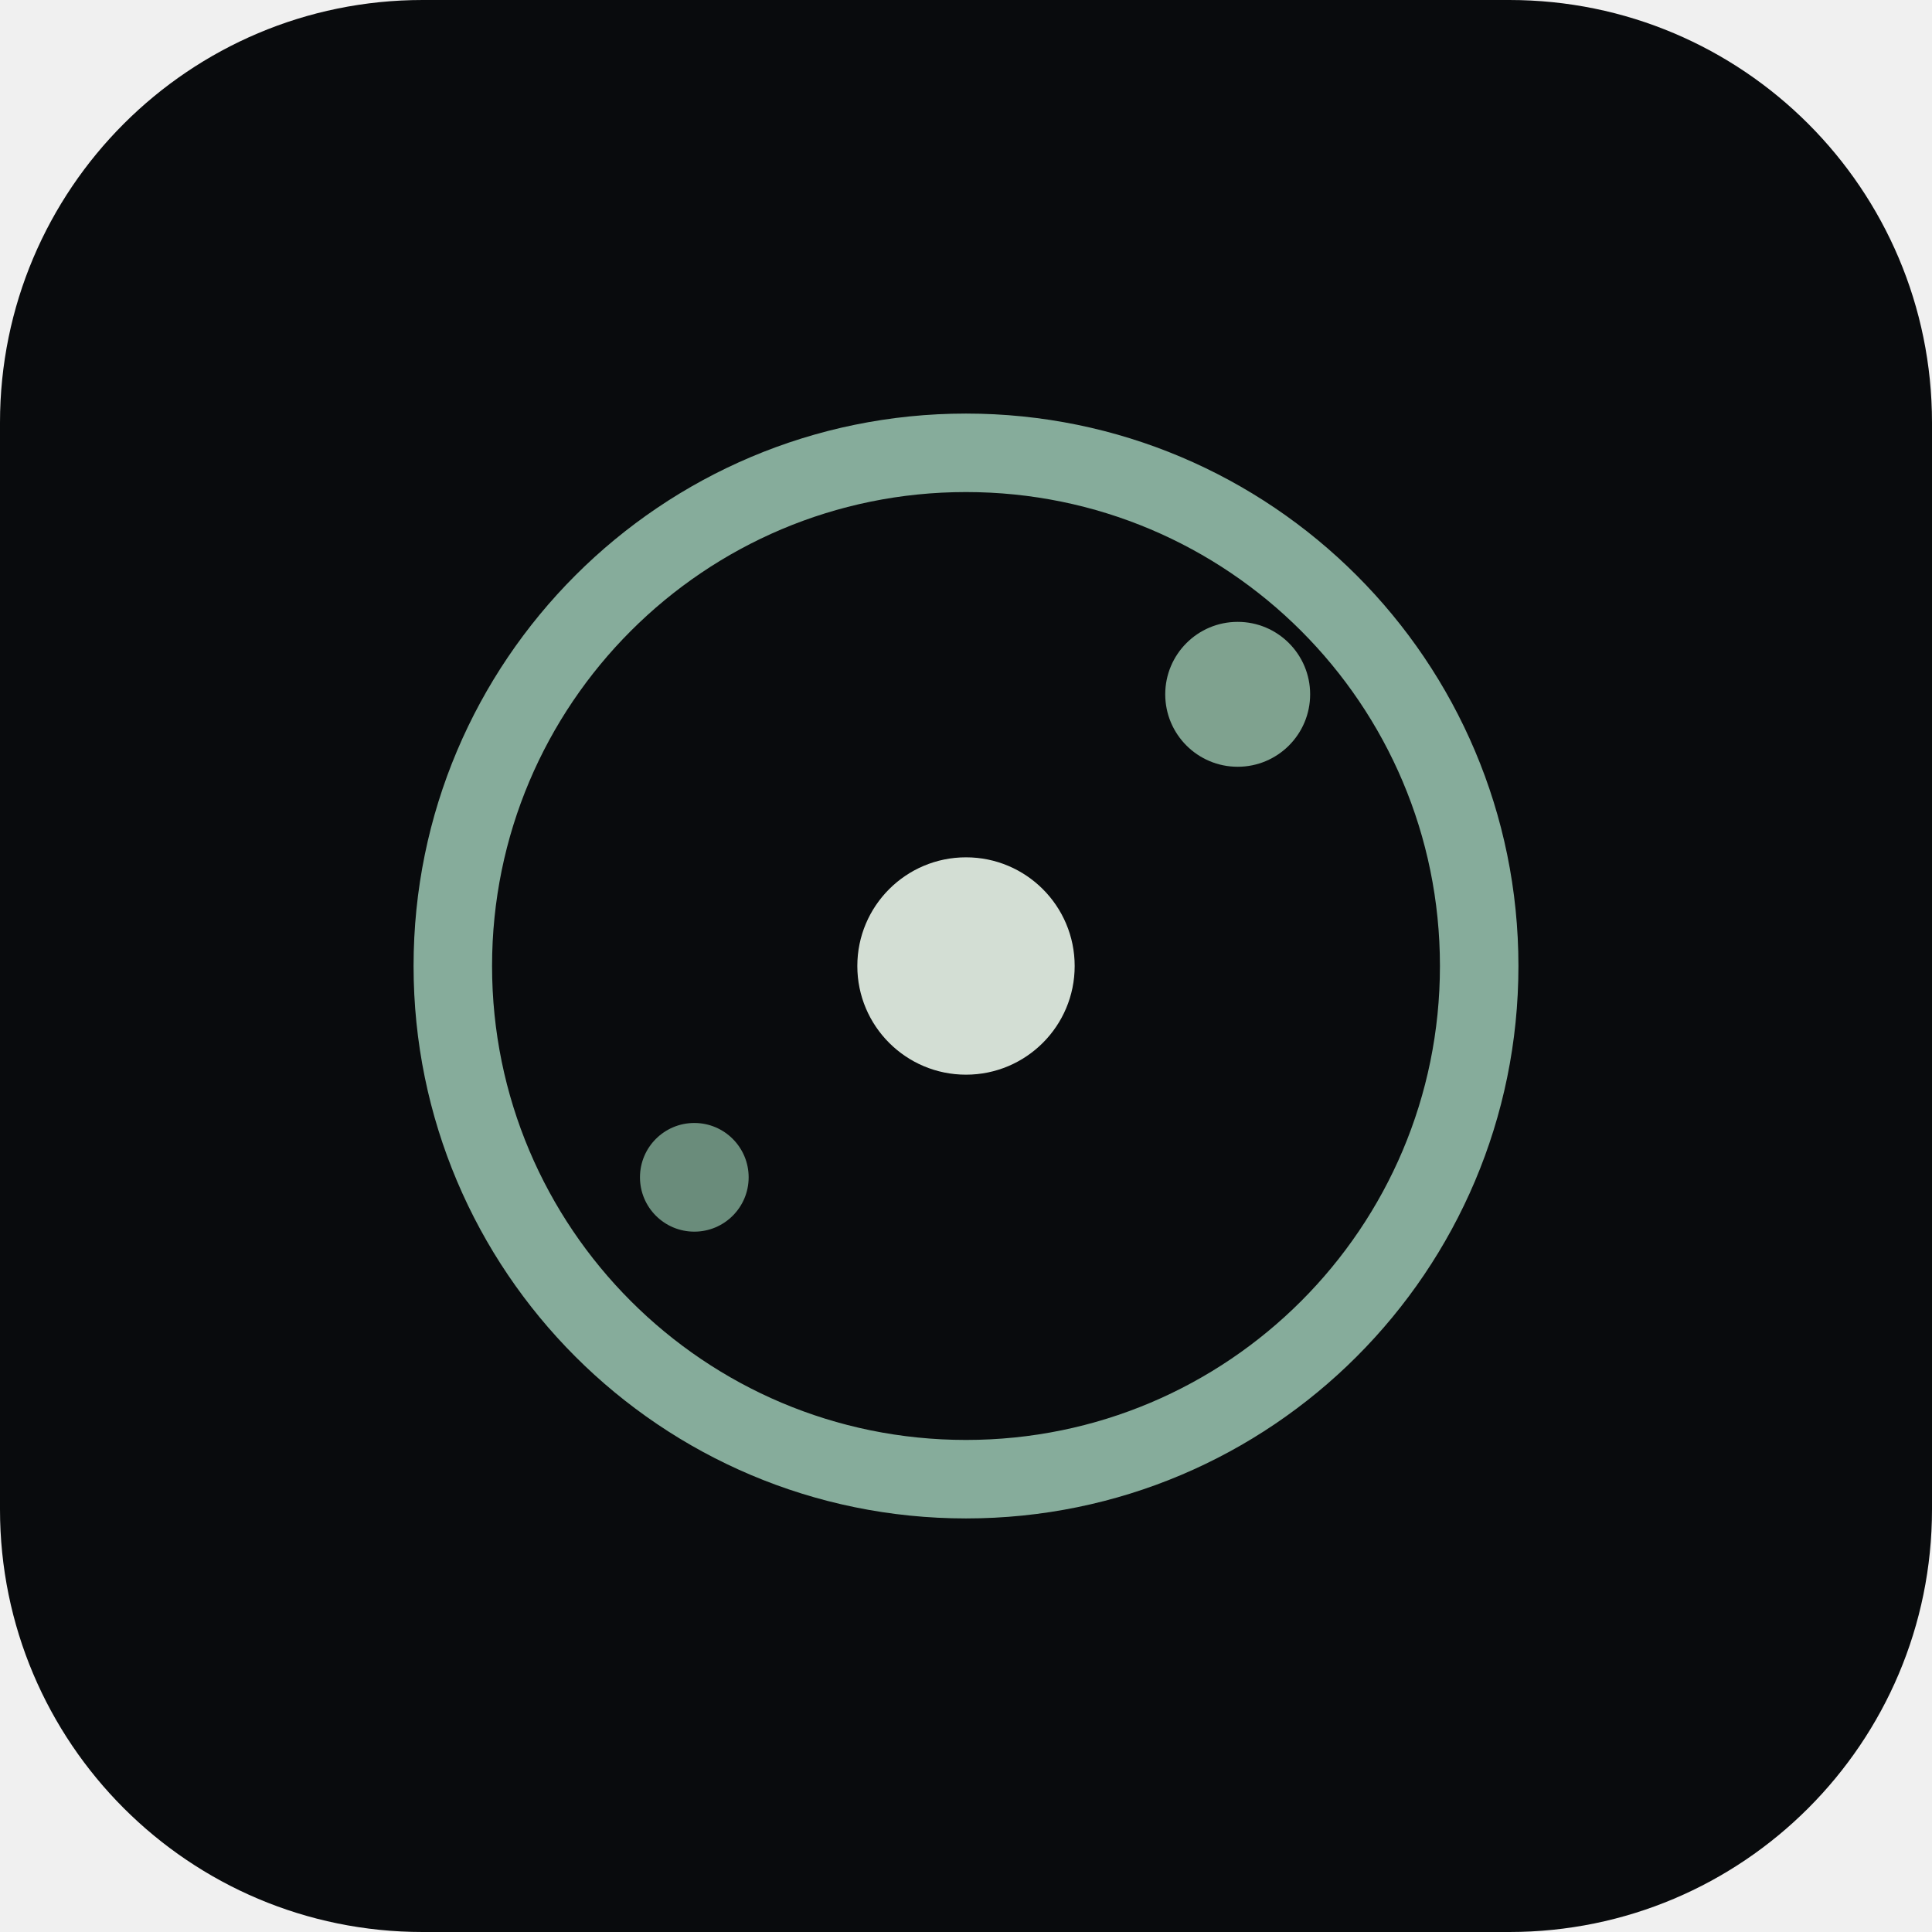
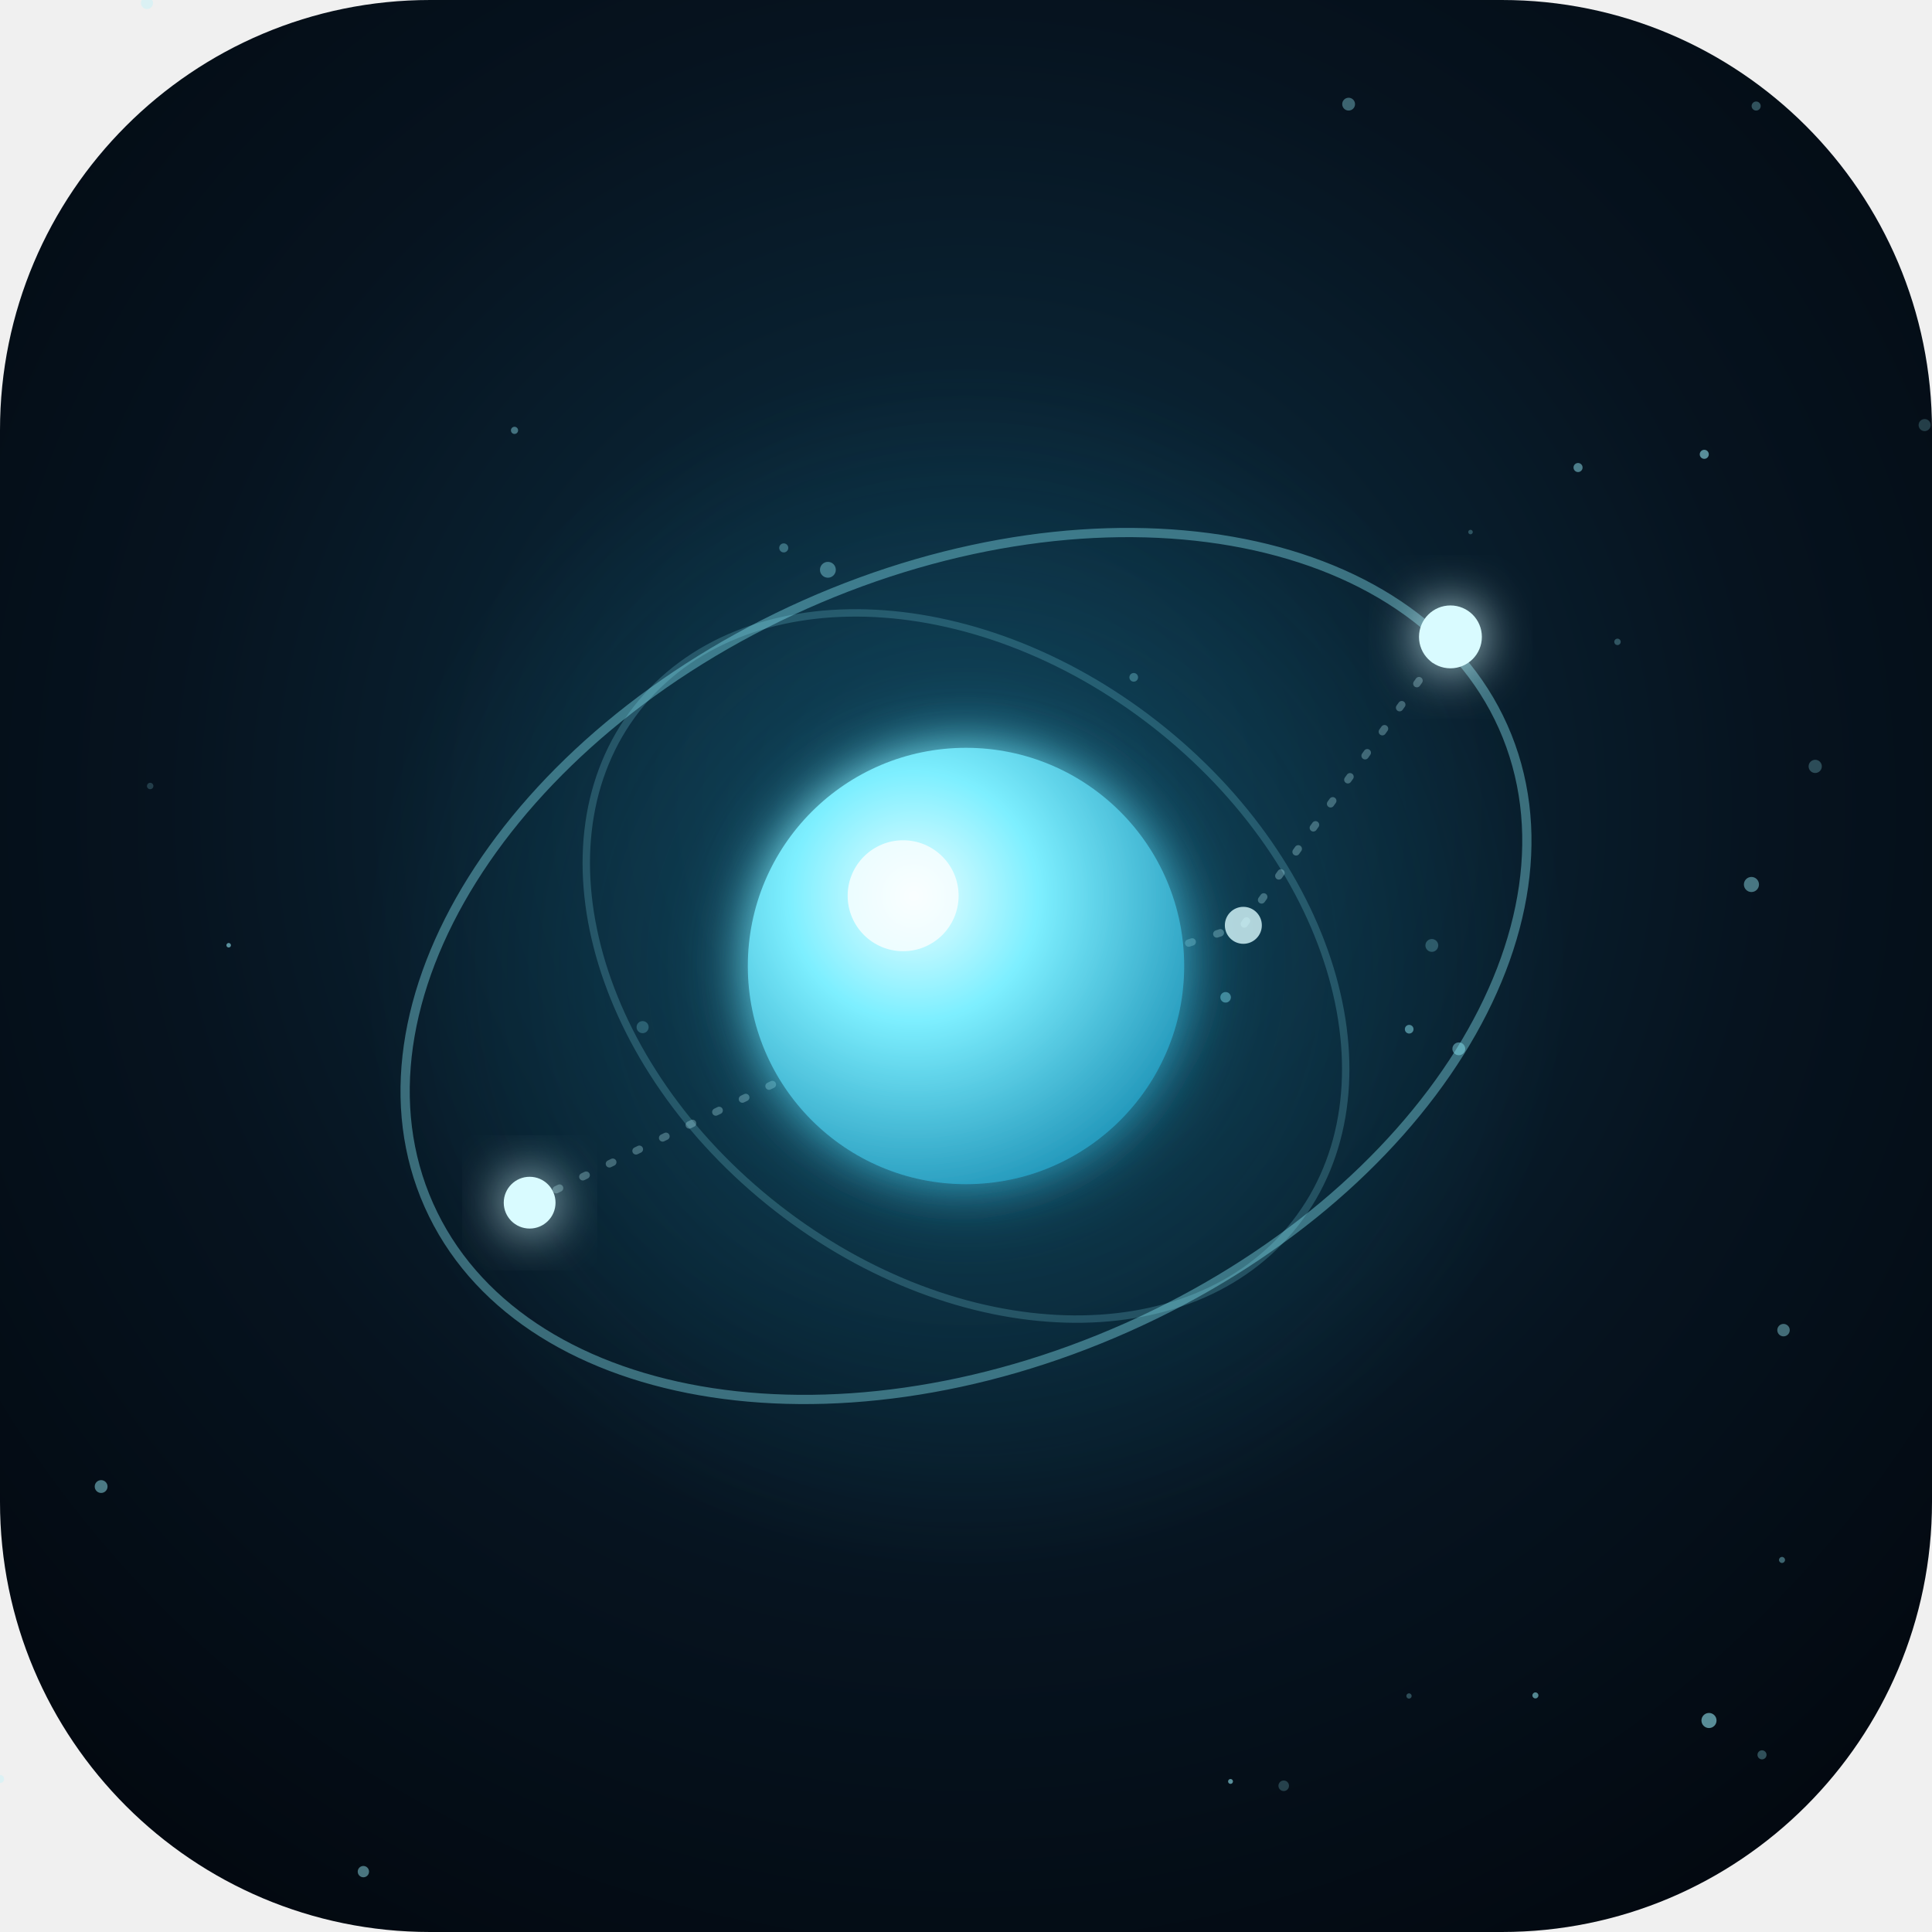
- <svg xmlns="http://www.w3.org/2000/svg" viewBox="0 0 64 64">
-   <rect width="64" height="64" rx="14" fill="#090b0d" />
-   <circle cx="32" cy="32" r="17" fill="none" stroke="#86ac9b" stroke-width="2.6" />
-   <circle cx="32" cy="32" r="3.6" fill="#d3ded4" />
-   <circle cx="41" cy="23" r="2.4" fill="#7fa28f" />
-   <circle cx="23" cy="39" r="1.8" fill="#6a8c7b" />
+ <svg xmlns="http://www.w3.org/2000/svg" width="1024" height="1024" viewBox="0 0 1024 1024">
+   <defs>
+     <radialGradient id="sea" cx="50%" cy="42%" r="75%">
+       <stop offset="0" stop-color="#0d3347" />
+       <stop offset=".55" stop-color="#06131f" />
+       <stop offset="1" stop-color="#02060c" />
+     </radialGradient>
+     <radialGradient id="halo">
+       <stop offset="0" stop-color="#3fd6f0" stop-opacity=".55" />
+       <stop offset=".5" stop-color="#1b8fb0" stop-opacity=".16" />
+       <stop offset="1" stop-color="#1b8fb0" stop-opacity="0" />
+     </radialGradient>
+     <radialGradient id="cell" cx="38%" cy="34%" r="75%">
+       <stop offset="0" stop-color="#eafdff" />
+       <stop offset=".38" stop-color="#7defff" />
+       <stop offset="1" stop-color="#1a8fb4" />
+     </radialGradient>
+     <filter id="bloom" x="-80%" y="-80%" width="260%" height="260%">
+       <feGaussianBlur stdDeviation="14" result="b" />
+       <feMerge>
+         <feMergeNode in="b" />
+         <feMergeNode in="SourceGraphic" />
+       </feMerge>
+     </filter>
+   </defs>
+   <rect width="1024" height="1024" rx="228" fill="url(#sea)" />
+   <circle cx="0.1" cy="942.9" r="2.1" fill="#9cf3ff" opacity="0.24" />
+   <circle cx="746.9" cy="545.5" r="2.3" fill="#9cf3ff" opacity="0.49" />
+   <circle cx="773.2" cy="555.9" r="3.4" fill="#9cf3ff" opacity="0.44" />
+   <circle cx="836.4" cy="247.8" r="2.4" fill="#9cf3ff" opacity="0.47" />
+   <circle cx="714.8" cy="55.2" r="3.4" fill="#9cf3ff" opacity="0.36" />
+   <circle cx="944.5" cy="826.8" r="1.6" fill="#9cf3ff" opacity="0.38" />
+   <circle cx="945.3" cy="705.0" r="3.3" fill="#9cf3ff" opacity="0.41" />
+   <circle cx="933.9" cy="930.1" r="2.4" fill="#9cf3ff" opacity="0.30" />
+   <circle cx="857.3" cy="340.2" r="1.7" fill="#9cf3ff" opacity="0.28" />
+   <circle cx="438.8" cy="302.0" r="4.2" fill="#9cf3ff" opacity="0.40" />
+   <circle cx="746.8" cy="898.9" r="1.4" fill="#9cf3ff" opacity="0.27" />
+   <circle cx="574.1" cy="521.0" r="2.5" fill="#9cf3ff" opacity="0.24" />
+   <circle cx="930.8" cy="56.2" r="2.4" fill="#9cf3ff" opacity="0.30" />
+   <circle cx="680.4" cy="946.5" r="2.8" fill="#9cf3ff" opacity="0.22" />
+   <circle cx="415.4" cy="290.4" r="2.4" fill="#9cf3ff" opacity="0.34" />
+   <circle cx="340.6" cy="544.4" r="3.2" fill="#9cf3ff" opacity="0.25" />
+   <circle cx="928.3" cy="468.8" r="4.0" fill="#9cf3ff" opacity="0.44" />
+   <circle cx="649.6" cy="528.6" r="2.8" fill="#9cf3ff" opacity="0.46" />
+   <circle cx="962.1" cy="406.2" r="3.5" fill="#9cf3ff" opacity="0.26" />
+   <circle cx="600.9" cy="359.0" r="2.3" fill="#9cf3ff" opacity="0.33" />
+   <circle cx="813.8" cy="898.6" r="1.6" fill="#9cf3ff" opacity="0.52" />
+   <circle cx="79.6" cy="416.6" r="1.7" fill="#9cf3ff" opacity="0.19" />
+   <circle cx="1020.1" cy="225.3" r="3.2" fill="#9cf3ff" opacity="0.21" />
+   <circle cx="468.1" cy="607.1" r="1.6" fill="#9cf3ff" opacity="0.56" />
+   <circle cx="905.8" cy="911.9" r="4.0" fill="#9cf3ff" opacity="0.56" />
+   <circle cx="779.4" cy="282.0" r="1.2" fill="#9cf3ff" opacity="0.26" />
+   <circle cx="77.9" cy="1.6" r="3.2" fill="#9cf3ff" opacity="0.25" />
+   <circle cx="758.9" cy="501.1" r="3.4" fill="#9cf3ff" opacity="0.26" />
+   <circle cx="903.3" cy="240.8" r="2.4" fill="#9cf3ff" opacity="0.55" />
+   <circle cx="121.2" cy="501.0" r="1.2" fill="#9cf3ff" opacity="0.56" />
+   <circle cx="652.2" cy="944.2" r="1.3" fill="#9cf3ff" opacity="0.56" />
+   <circle cx="192.6" cy="992.0" r="3.0" fill="#9cf3ff" opacity="0.46" />
+   <circle cx="272.7" cy="228.1" r="1.9" fill="#9cf3ff" opacity="0.40" />
+   <circle cx="53.6" cy="787.9" r="3.4" fill="#9cf3ff" opacity="0.47" />
+   <g transform="translate(512 512) scale(0.98)">
+     <circle r="330" fill="url(#halo)" />
+     <ellipse rx="318" ry="214" transform="rotate(-24)" fill="none" stroke="#8ff3ff" stroke-opacity=".38" stroke-width="5" />
+     <ellipse rx="226" ry="166" transform="rotate(38)" fill="none" stroke="#8ff3ff" stroke-opacity=".20" stroke-width="4" />
+     <path d="M-236 128 L-84 54 L150 -22 L262 -178" fill="none" stroke="#bff8ff" stroke-opacity=".30" stroke-width="4" stroke-linecap="round" stroke-dasharray="2 14" />
+     <circle r="118" fill="url(#cell)" filter="url(#bloom)" />
+     <circle cx="-34" cy="-38" r="30" fill="#ffffff" fill-opacity=".75" />
+     <g fill="#d9fbff">
+       <circle cx="-236" cy="128" r="14" filter="url(#bloom)" />
+       <circle cx="150" cy="-22" r="10" opacity=".8" />
+       <circle cx="262" cy="-178" r="17" filter="url(#bloom)" />
+     </g>
+   </g>
</svg>
